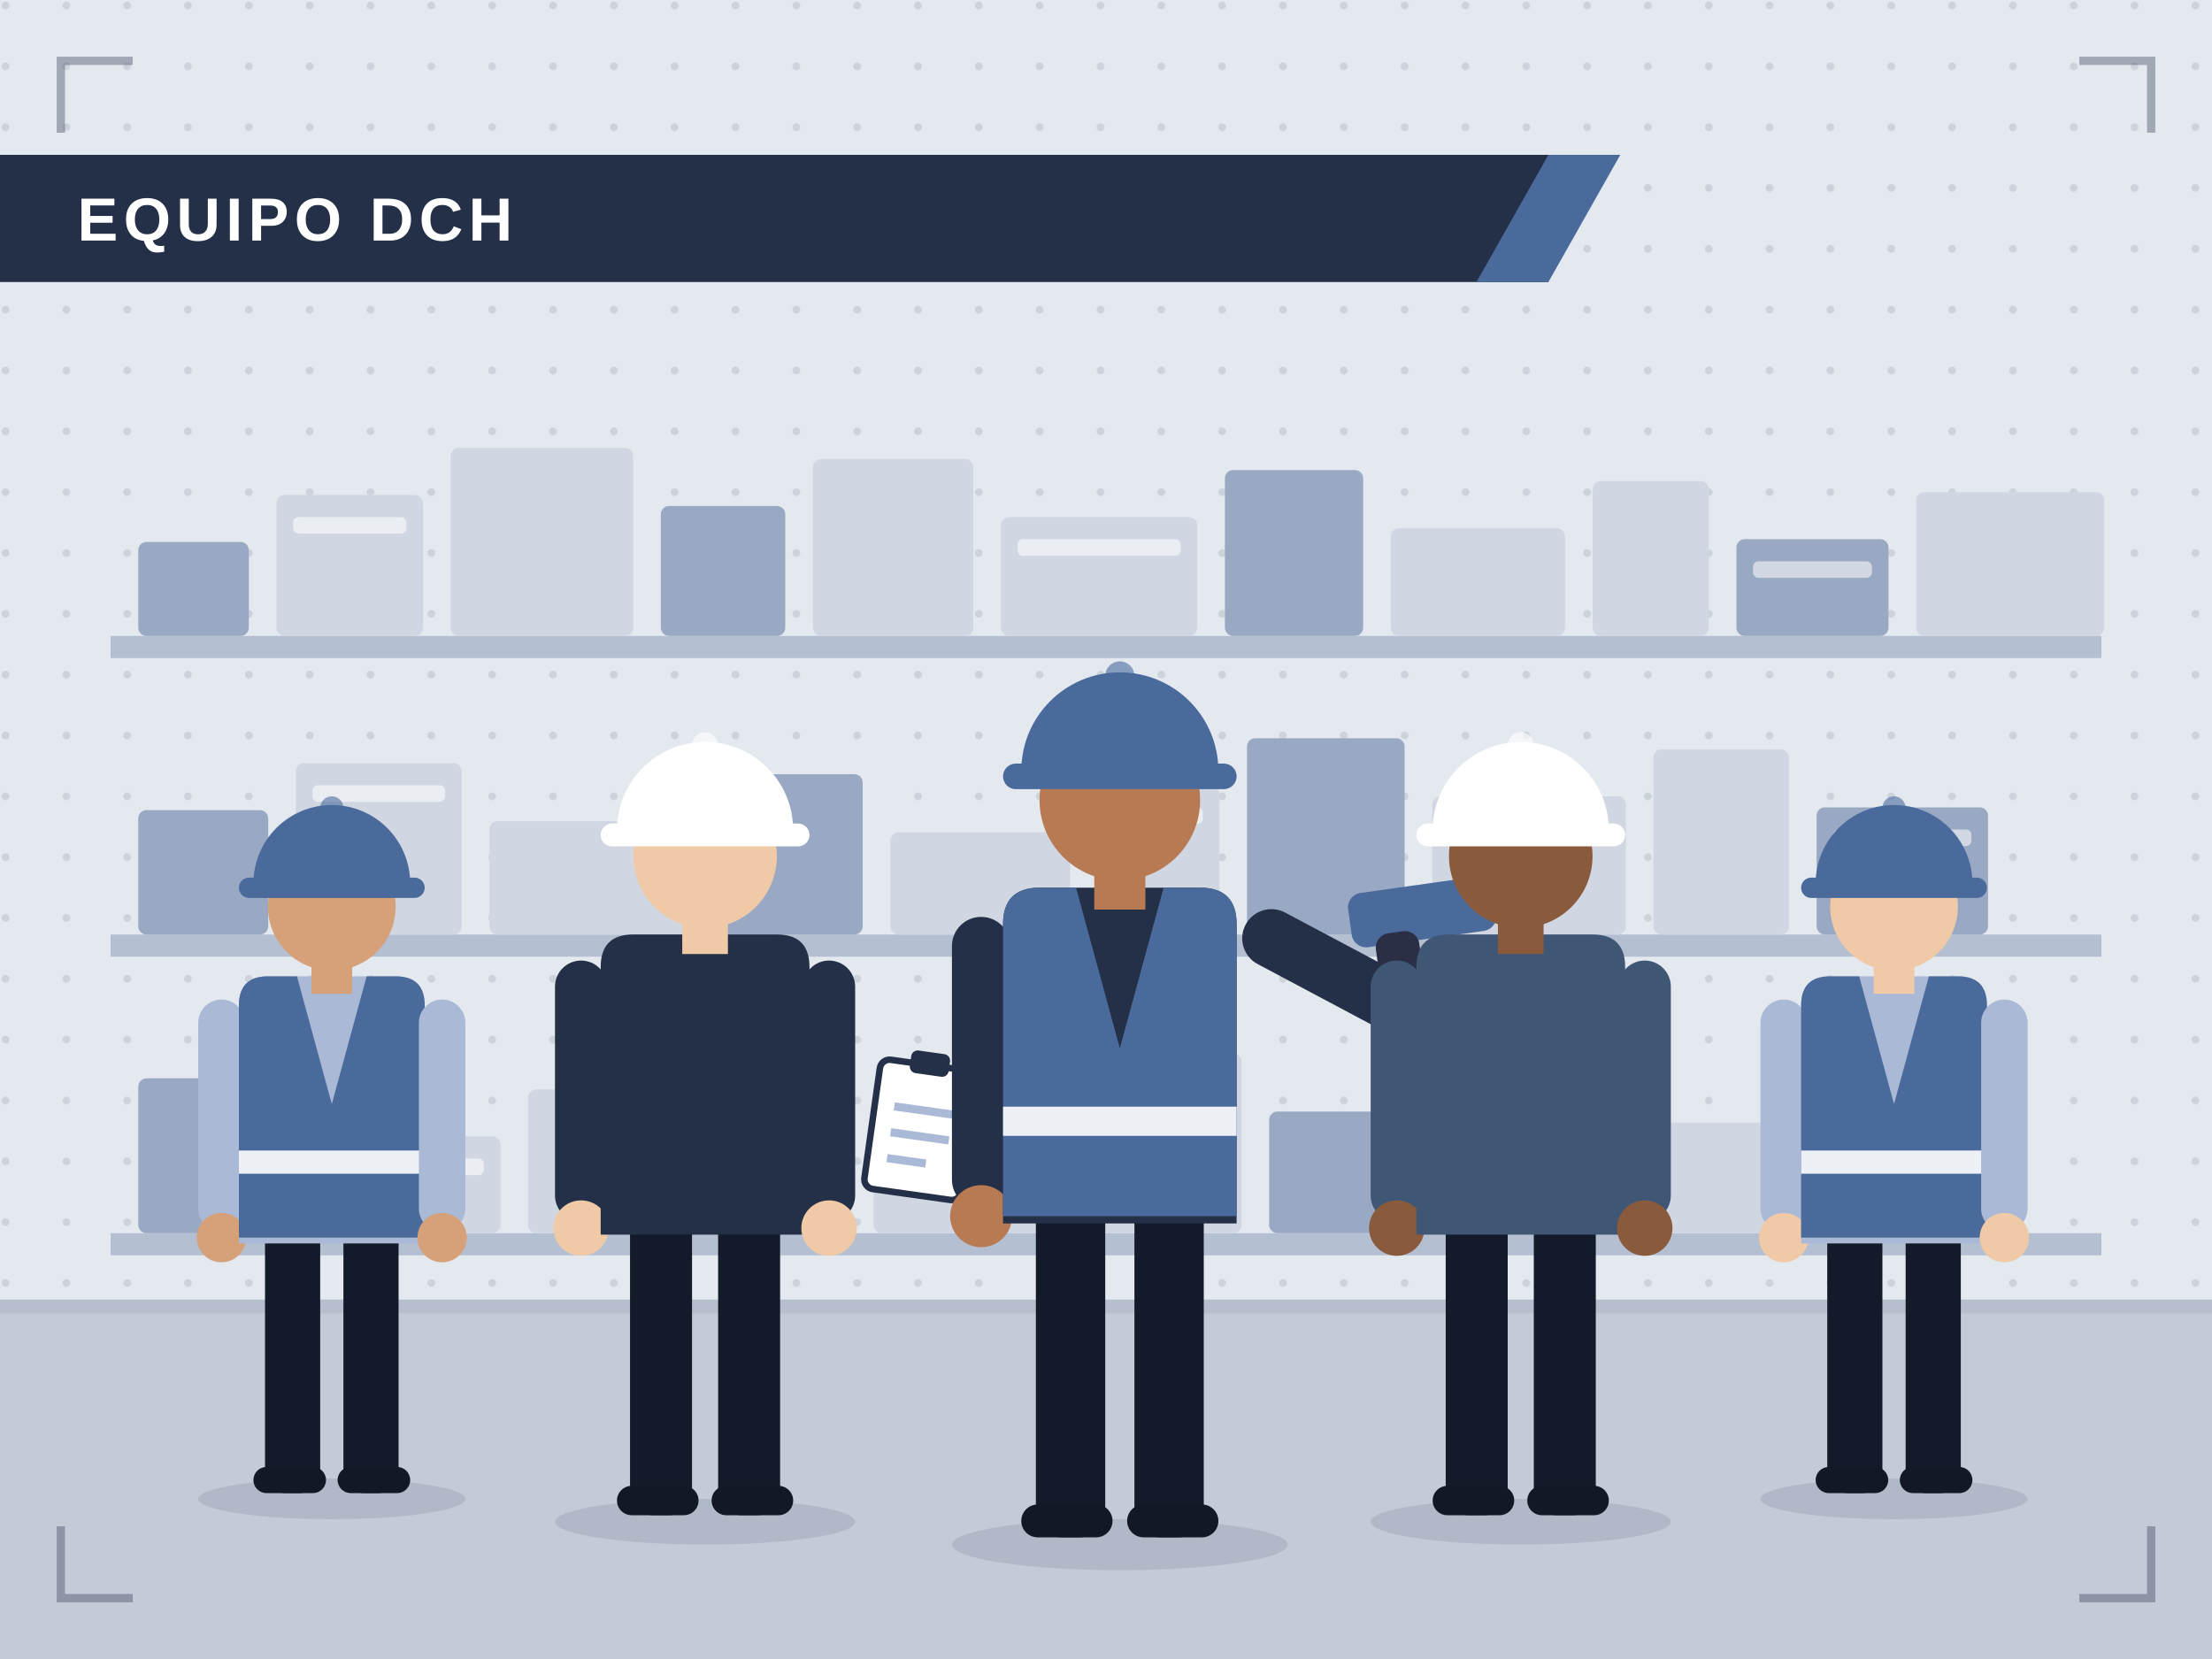
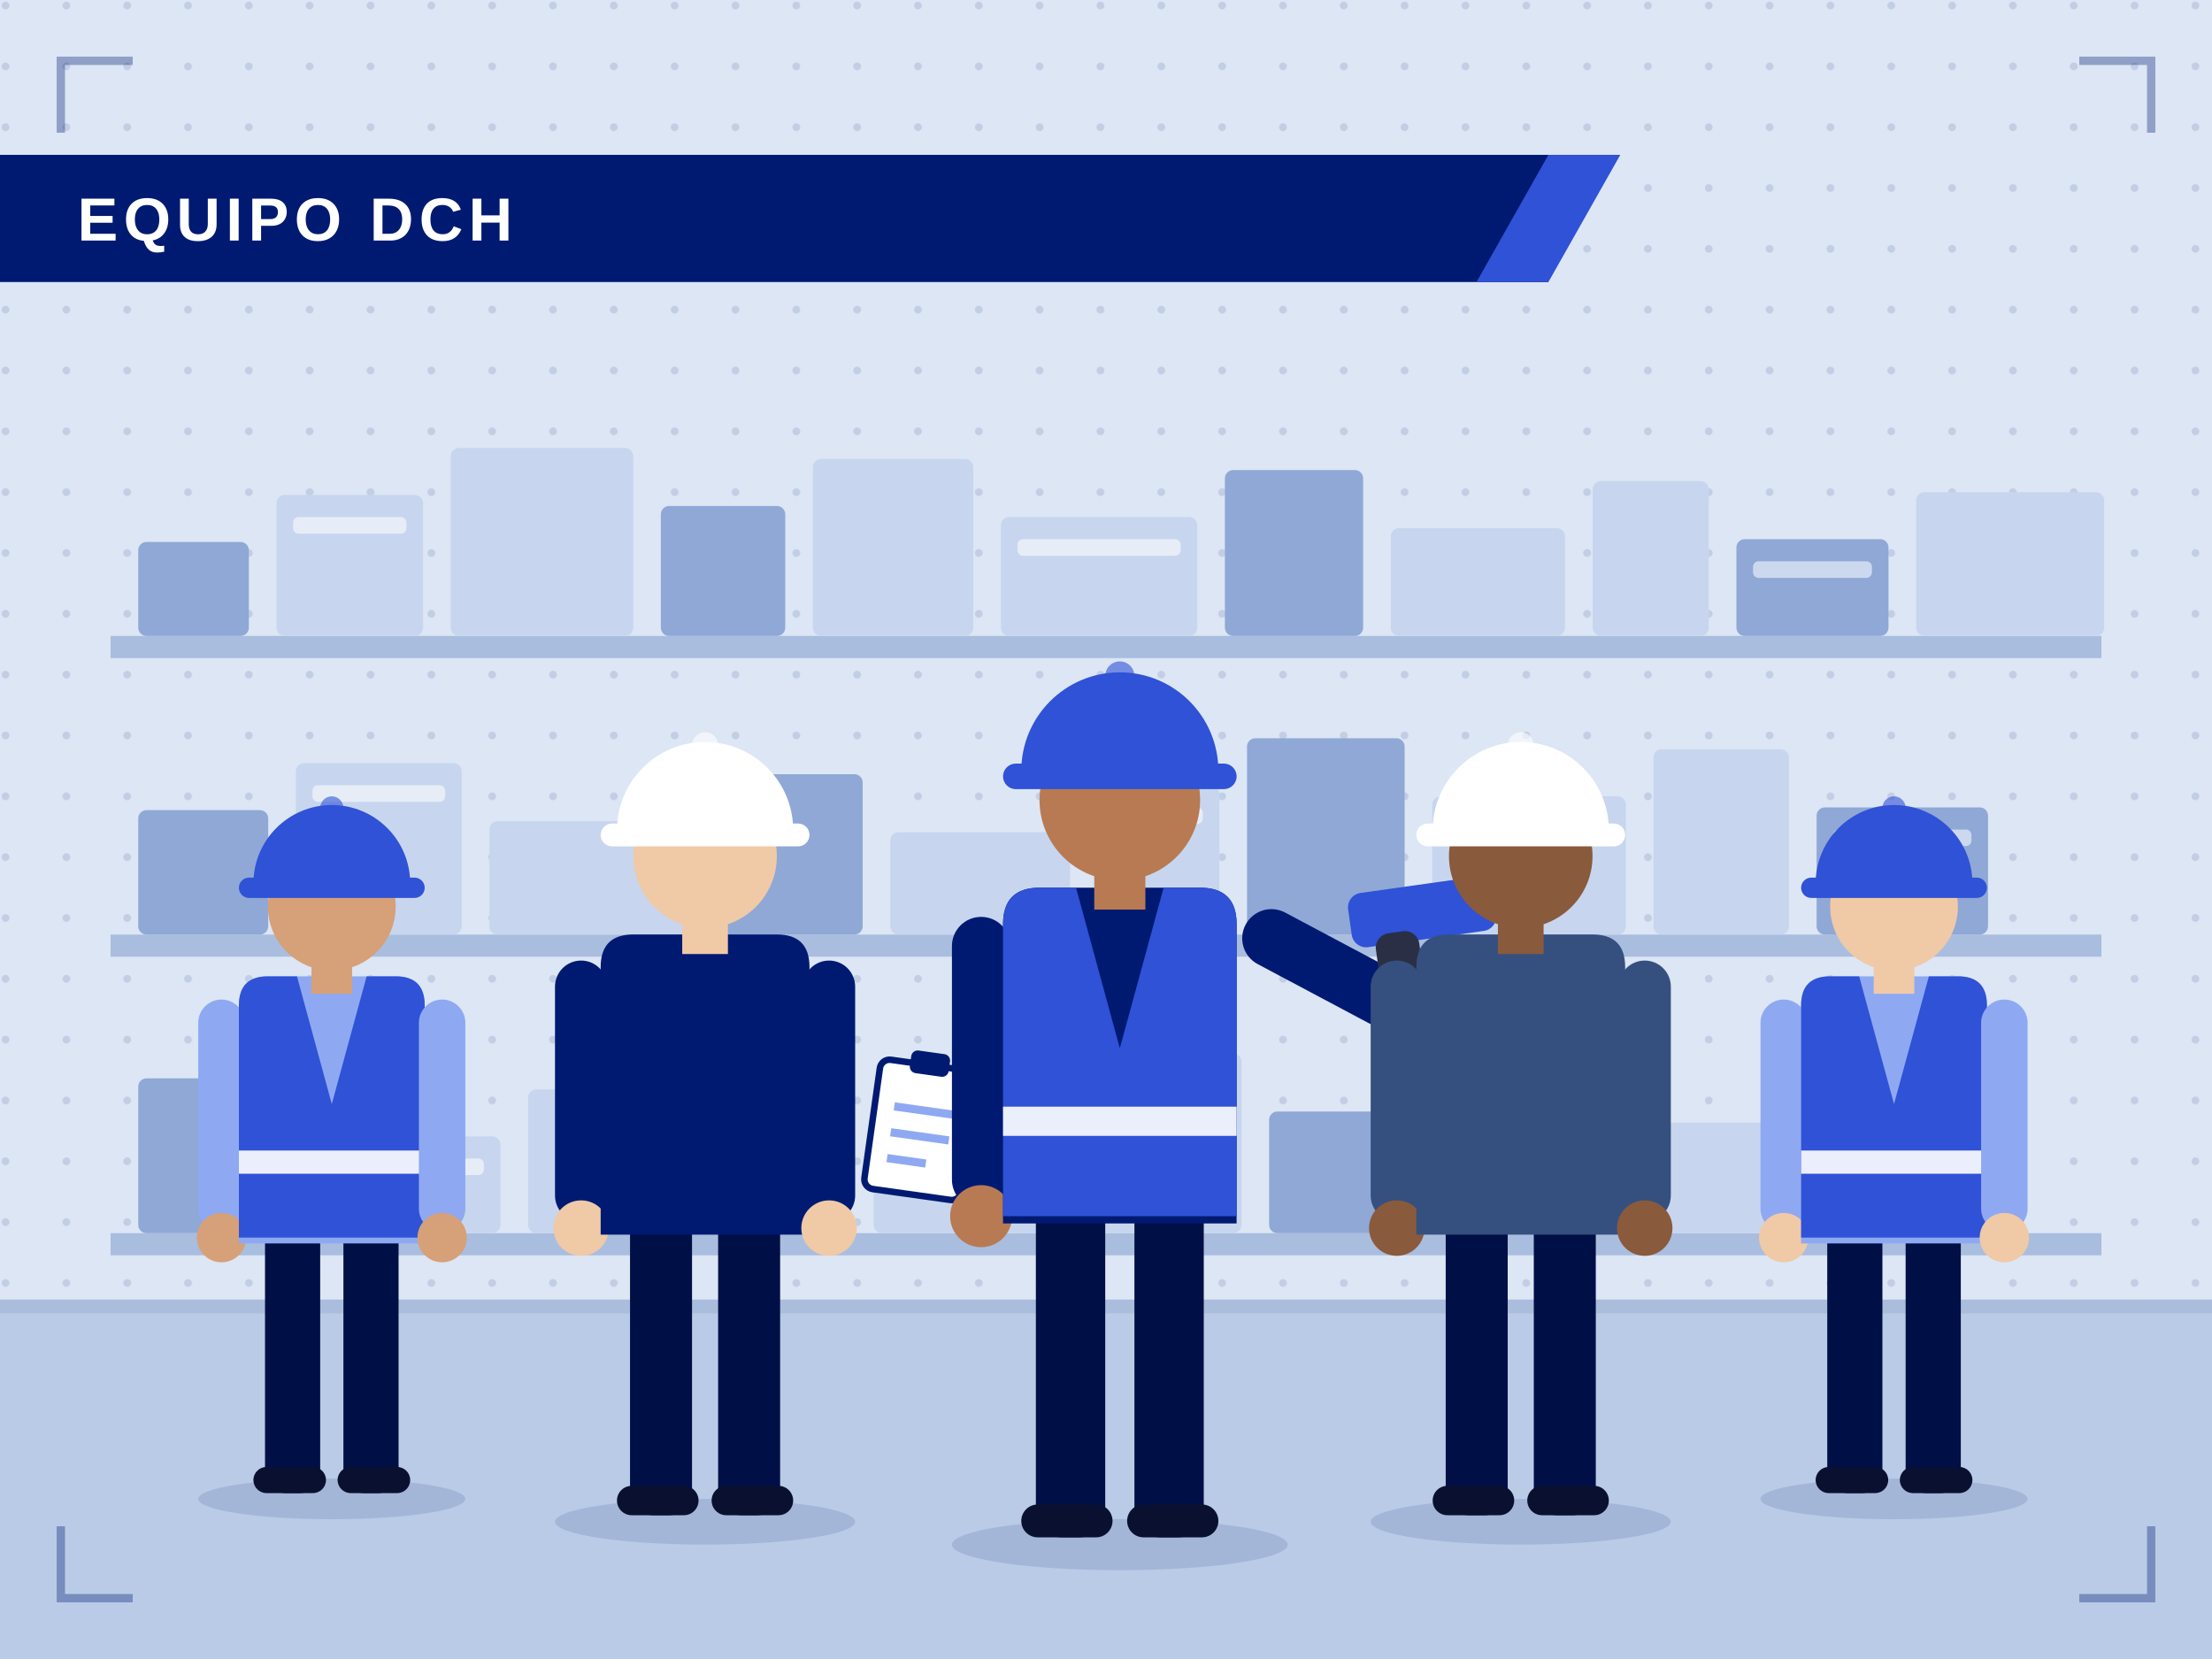
<svg xmlns="http://www.w3.org/2000/svg" viewBox="0 0 800 600" role="img" aria-label="Maqueta de foto del equipo DCH">
  <defs>
    <pattern id="dots" width="22" height="22" patternUnits="userSpaceOnUse">
-       <circle cx="2" cy="2" r="1.4" fill="#243047" opacity=".12" />
+       <circle cx="2" cy="2" r="1.4" fill="#001a72" opacity=".12" />
    </pattern>
  </defs>
-   <rect width="800" height="600" fill="#e4e8ef" />
+   <rect width="800" height="600" fill="#dce6f4" />
  <rect width="800" height="600" fill="url(#dots)" />
-   <rect x="40" y="230" width="720" height="8" fill="#b4bfd1" />
-   <rect x="50" y="196" width="40" height="34" rx="3" fill="#9aa9c3" />
-   <rect x="100" y="179" width="53" height="51" rx="3" fill="#d0d7e3" />
+   <rect x="40" y="230" width="720" height="8" fill="#a9bddf" />
+   <rect x="50" y="196" width="40" height="34" rx="3" fill="#8fa8d6" />
+   <rect x="100" y="179" width="53" height="51" rx="3" fill="#c7d6ee" />
  <rect x="106" y="187" width="41" height="6" rx="2" fill="#ffffff" opacity=".55" />
-   <rect x="163" y="162" width="66" height="68" rx="3" fill="#d0d7e3" />
-   <rect x="239" y="183" width="45" height="47" rx="3" fill="#9aa9c3" />
-   <rect x="294" y="166" width="58" height="64" rx="3" fill="#d0d7e3" />
-   <rect x="362" y="187" width="71" height="43" rx="3" fill="#d0d7e3" />
+   <rect x="163" y="162" width="66" height="68" rx="3" fill="#c7d6ee" />
+   <rect x="239" y="183" width="45" height="47" rx="3" fill="#8fa8d6" />
+   <rect x="294" y="166" width="58" height="64" rx="3" fill="#c7d6ee" />
+   <rect x="362" y="187" width="71" height="43" rx="3" fill="#c7d6ee" />
  <rect x="368" y="195" width="59" height="6" rx="2" fill="#ffffff" opacity=".55" />
-   <rect x="443" y="170" width="50" height="60" rx="3" fill="#9aa9c3" />
-   <rect x="503" y="191" width="63" height="39" rx="3" fill="#d0d7e3" />
-   <rect x="576" y="174" width="42" height="56" rx="3" fill="#d0d7e3" />
-   <rect x="628" y="195" width="55" height="35" rx="3" fill="#9aa9c3" />
+   <rect x="443" y="170" width="50" height="60" rx="3" fill="#8fa8d6" />
+   <rect x="503" y="191" width="63" height="39" rx="3" fill="#c7d6ee" />
+   <rect x="576" y="174" width="42" height="56" rx="3" fill="#c7d6ee" />
+   <rect x="628" y="195" width="55" height="35" rx="3" fill="#8fa8d6" />
  <rect x="634" y="203" width="43" height="6" rx="2" fill="#ffffff" opacity=".55" />
-   <rect x="693" y="178" width="68" height="52" rx="3" fill="#d0d7e3" />
-   <rect x="40" y="338" width="720" height="8" fill="#b4bfd1" />
-   <rect x="50" y="293" width="47" height="45" rx="3" fill="#9aa9c3" />
-   <rect x="107" y="276" width="60" height="62" rx="3" fill="#d0d7e3" />
+   <rect x="693" y="178" width="68" height="52" rx="3" fill="#c7d6ee" />
+   <rect x="40" y="338" width="720" height="8" fill="#a9bddf" />
+   <rect x="50" y="293" width="47" height="45" rx="3" fill="#8fa8d6" />
+   <rect x="107" y="276" width="60" height="62" rx="3" fill="#c7d6ee" />
  <rect x="113" y="284" width="48" height="6" rx="2" fill="#ffffff" opacity=".55" />
-   <rect x="177" y="297" width="73" height="41" rx="3" fill="#d0d7e3" />
-   <rect x="260" y="280" width="52" height="58" rx="3" fill="#9aa9c3" />
-   <rect x="322" y="301" width="65" height="37" rx="3" fill="#d0d7e3" />
-   <rect x="397" y="284" width="44" height="54" rx="3" fill="#d0d7e3" />
+   <rect x="177" y="297" width="73" height="41" rx="3" fill="#c7d6ee" />
+   <rect x="260" y="280" width="52" height="58" rx="3" fill="#8fa8d6" />
+   <rect x="322" y="301" width="65" height="37" rx="3" fill="#c7d6ee" />
+   <rect x="397" y="284" width="44" height="54" rx="3" fill="#c7d6ee" />
  <rect x="403" y="292" width="32" height="6" rx="2" fill="#ffffff" opacity=".55" />
-   <rect x="451" y="267" width="57" height="71" rx="3" fill="#9aa9c3" />
-   <rect x="518" y="288" width="70" height="50" rx="3" fill="#d0d7e3" />
-   <rect x="598" y="271" width="49" height="67" rx="3" fill="#d0d7e3" />
-   <rect x="657" y="292" width="62" height="46" rx="3" fill="#9aa9c3" />
+   <rect x="451" y="267" width="57" height="71" rx="3" fill="#8fa8d6" />
+   <rect x="518" y="288" width="70" height="50" rx="3" fill="#c7d6ee" />
+   <rect x="598" y="271" width="49" height="67" rx="3" fill="#c7d6ee" />
+   <rect x="657" y="292" width="62" height="46" rx="3" fill="#8fa8d6" />
  <rect x="663" y="300" width="50" height="6" rx="2" fill="#ffffff" opacity=".55" />
-   <rect x="40" y="446" width="720" height="8" fill="#b4bfd1" />
-   <rect x="50" y="390" width="54" height="56" rx="3" fill="#9aa9c3" />
-   <rect x="114" y="411" width="67" height="35" rx="3" fill="#d0d7e3" />
+   <rect x="40" y="446" width="720" height="8" fill="#a9bddf" />
+   <rect x="50" y="390" width="54" height="56" rx="3" fill="#8fa8d6" />
+   <rect x="114" y="411" width="67" height="35" rx="3" fill="#c7d6ee" />
  <rect x="120" y="419" width="55" height="6" rx="2" fill="#ffffff" opacity=".55" />
-   <rect x="191" y="394" width="46" height="52" rx="3" fill="#d0d7e3" />
-   <rect x="247" y="377" width="59" height="69" rx="3" fill="#9aa9c3" />
-   <rect x="316" y="398" width="72" height="48" rx="3" fill="#d0d7e3" />
-   <rect x="398" y="381" width="51" height="65" rx="3" fill="#d0d7e3" />
+   <rect x="191" y="394" width="46" height="52" rx="3" fill="#c7d6ee" />
+   <rect x="247" y="377" width="59" height="69" rx="3" fill="#8fa8d6" />
+   <rect x="316" y="398" width="72" height="48" rx="3" fill="#c7d6ee" />
+   <rect x="398" y="381" width="51" height="65" rx="3" fill="#c7d6ee" />
  <rect x="404" y="389" width="39" height="6" rx="2" fill="#ffffff" opacity=".55" />
-   <rect x="459" y="402" width="64" height="44" rx="3" fill="#9aa9c3" />
-   <rect x="533" y="385" width="43" height="61" rx="3" fill="#d0d7e3" />
-   <rect x="586" y="406" width="56" height="40" rx="3" fill="#d0d7e3" />
-   <rect x="652" y="389" width="69" height="57" rx="3" fill="#9aa9c3" />
+   <rect x="459" y="402" width="64" height="44" rx="3" fill="#8fa8d6" />
+   <rect x="533" y="385" width="43" height="61" rx="3" fill="#c7d6ee" />
+   <rect x="586" y="406" width="56" height="40" rx="3" fill="#c7d6ee" />
+   <rect x="652" y="389" width="69" height="57" rx="3" fill="#8fa8d6" />
  <rect x="658" y="397" width="57" height="6" rx="2" fill="#ffffff" opacity=".55" />
  <g>
-     <rect x="0" y="56" width="560" height="46" fill="#243047" />
-     <path d="M560 56 h26 l-26 46 h-26z" fill="#4a6a9c" />
+     <rect x="0" y="56" width="560" height="46" fill="#001a72" />
+     <path d="M560 56 h26 l-26 46 h-26z" fill="#2f52d6" />
    <text x="28" y="87" font-family="Archivo, Arial, sans-serif" font-size="22" font-weight="800" letter-spacing="2" fill="#fff">EQUIPO DCH</text>
  </g>
-   <rect y="470" width="800" height="130" fill="#c3cbd9" />
-   <rect y="470" width="800" height="5" fill="#243047" opacity=".08" />
+   <rect y="470" width="800" height="130" fill="#b9cbe6" />
+   <rect y="470" width="800" height="5" fill="#001a72" opacity=".08" />
  <g transform="translate(120 540) scale(1.05)">
-     <ellipse cx="0" cy="2" rx="46" ry="7" fill="#243047" opacity=".12" />
-     <rect x="-23" y="-94" width="19" height="94" rx="7" fill="#131a29" />
-     <rect x="4" y="-94" width="19" height="94" rx="7" fill="#131a29" />
-     <rect x="-27" y="-9" width="25" height="9" rx="4.5" fill="#121826" />
-     <rect x="2" y="-9" width="25" height="9" rx="4.5" fill="#121826" />
-     <rect x="-46" y="-170" width="16" height="80" rx="8" fill="#a9b9d6" />
+     <ellipse cx="0" cy="2" rx="46" ry="7" fill="#001a72" opacity=".12" />
+     <rect x="-23" y="-94" width="19" height="94" rx="7" fill="#000f45" />
+     <rect x="4" y="-94" width="19" height="94" rx="7" fill="#000f45" />
+     <rect x="-27" y="-9" width="25" height="9" rx="4.5" fill="#0a1030" />
+     <rect x="2" y="-9" width="25" height="9" rx="4.5" fill="#0a1030" />
+     <rect x="-46" y="-170" width="16" height="80" rx="8" fill="#8ea9f2" />
    <circle cx="-38" cy="-88" r="8.5" fill="#d6a078" />
-     <path d="M-32 -168 q0 -10 10 -10 h44 q10 0 10 10 v82 h-64z" fill="#a9b9d6" />
-     <path d="M-32 -168 q0 -10 10 -10 h10 l12 44 l12 -44 h10 q10 0 10 10 v80 h-64z" fill="#4a6a9c" />
+     <path d="M-32 -168 q0 -10 10 -10 h44 q10 0 10 10 v82 h-64z" fill="#8ea9f2" />
+     <path d="M-32 -168 q0 -10 10 -10 h10 l12 44 l12 -44 h10 q10 0 10 10 v80 h-64z" fill="#2f52d6" />
    <rect x="-32" y="-118" width="64" height="8" fill="#fff" opacity=".9" />
-     <rect x="30" y="-170" width="16" height="80" rx="8" fill="#a9b9d6" />
+     <rect x="30" y="-170" width="16" height="80" rx="8" fill="#8ea9f2" />
    <circle cx="38" cy="-88" r="8.5" fill="#d6a078" />
    <rect x="-7" y="-188" width="14" height="16" fill="#d6a078" />
    <circle cx="0" cy="-202" r="22" fill="#d6a078" />
-     <path d="M-27 -210 a27 27 0 0 1 54 0z" fill="#4a6a9c" />
-     <rect x="-32" y="-212" width="64" height="7" rx="3.5" fill="#4a6a9c" />
-     <rect x="-4" y="-240" width="8" height="30" rx="4" fill="#4a6a9c" opacity=".6" />
+     <path d="M-27 -210 a27 27 0 0 1 54 0z" fill="#2f52d6" />
+     <rect x="-32" y="-212" width="64" height="7" rx="3.5" fill="#2f52d6" />
+     <rect x="-4" y="-240" width="8" height="30" rx="4" fill="#2f52d6" opacity=".6" />
  </g>
  <g transform="translate(255 548) scale(1.18)">
-     <ellipse cx="0" cy="2" rx="46" ry="7" fill="#243047" opacity=".12" />
-     <rect x="-23" y="-94" width="19" height="94" rx="7" fill="#131a29" />
-     <rect x="4" y="-94" width="19" height="94" rx="7" fill="#131a29" />
-     <rect x="-27" y="-9" width="25" height="9" rx="4.5" fill="#121826" />
-     <rect x="2" y="-9" width="25" height="9" rx="4.5" fill="#121826" />
-     <rect x="-46" y="-170" width="16" height="80" rx="8" fill="#243047" />
+     <ellipse cx="0" cy="2" rx="46" ry="7" fill="#001a72" opacity=".12" />
+     <rect x="-23" y="-94" width="19" height="94" rx="7" fill="#000f45" />
+     <rect x="4" y="-94" width="19" height="94" rx="7" fill="#000f45" />
+     <rect x="-27" y="-9" width="25" height="9" rx="4.5" fill="#0a1030" />
+     <rect x="2" y="-9" width="25" height="9" rx="4.5" fill="#0a1030" />
+     <rect x="-46" y="-170" width="16" height="80" rx="8" fill="#001a72" />
    <circle cx="-38" cy="-88" r="8.5" fill="#f0c9a6" />
-     <path d="M-32 -168 q0 -10 10 -10 h44 q10 0 10 10 v82 h-64z" fill="#243047" />
-     <rect x="30" y="-170" width="16" height="80" rx="8" fill="#243047" />
+     <path d="M-32 -168 q0 -10 10 -10 h44 q10 0 10 10 v82 h-64z" fill="#001a72" />
+     <rect x="30" y="-170" width="16" height="80" rx="8" fill="#001a72" />
    <circle cx="38" cy="-88" r="8.5" fill="#f0c9a6" />
    <rect x="-7" y="-188" width="14" height="16" fill="#f0c9a6" />
    <circle cx="0" cy="-202" r="22" fill="#f0c9a6" />
    <path d="M-27 -210 a27 27 0 0 1 54 0z" fill="#ffffff" />
    <rect x="-32" y="-212" width="64" height="7" rx="3.5" fill="#ffffff" />
    <rect x="-4" y="-240" width="8" height="30" rx="4" fill="#ffffff" opacity=".6" />
    <g transform="translate(54 -140) rotate(8)">
-       <rect width="30" height="40" rx="3" fill="#fff" stroke="#243047" stroke-width="2" />
-       <rect x="9" y="-4" width="12" height="7" rx="2" fill="#243047" />
-       <path d="M6 14h18M6 22h18M6 30h12" stroke="#a9b9d6" stroke-width="2.5" />
+       <rect width="30" height="40" rx="3" fill="#fff" stroke="#001a72" stroke-width="2" />
+       <rect x="9" y="-4" width="12" height="7" rx="2" fill="#001a72" />
+       <path d="M6 14h18M6 22h18M6 30h12" stroke="#8ea9f2" stroke-width="2.5" />
    </g>
  </g>
  <g transform="translate(405 556) scale(1.32)">
-     <ellipse cx="0" cy="2" rx="46" ry="7" fill="#243047" opacity=".12" />
-     <rect x="-23" y="-94" width="19" height="94" rx="7" fill="#131a29" />
-     <rect x="4" y="-94" width="19" height="94" rx="7" fill="#131a29" />
-     <rect x="-27" y="-9" width="25" height="9" rx="4.5" fill="#121826" />
-     <rect x="2" y="-9" width="25" height="9" rx="4.5" fill="#121826" />
-     <rect x="-46" y="-170" width="16" height="80" rx="8" fill="#243047" />
+     <ellipse cx="0" cy="2" rx="46" ry="7" fill="#001a72" opacity=".12" />
+     <rect x="-23" y="-94" width="19" height="94" rx="7" fill="#000f45" />
+     <rect x="4" y="-94" width="19" height="94" rx="7" fill="#000f45" />
+     <rect x="-27" y="-9" width="25" height="9" rx="4.5" fill="#0a1030" />
+     <rect x="2" y="-9" width="25" height="9" rx="4.5" fill="#0a1030" />
+     <rect x="-46" y="-170" width="16" height="80" rx="8" fill="#001a72" />
    <circle cx="-38" cy="-88" r="8.5" fill="#b87a52" />
-     <path d="M-32 -168 q0 -10 10 -10 h44 q10 0 10 10 v82 h-64z" fill="#243047" />
-     <path d="M-32 -168 q0 -10 10 -10 h10 l12 44 l12 -44 h10 q10 0 10 10 v80 h-64z" fill="#4a6a9c" />
+     <path d="M-32 -168 q0 -10 10 -10 h44 q10 0 10 10 v82 h-64z" fill="#001a72" />
+     <path d="M-32 -168 q0 -10 10 -10 h10 l12 44 l12 -44 h10 q10 0 10 10 v80 h-64z" fill="#2f52d6" />
    <rect x="-32" y="-118" width="64" height="8" fill="#fff" opacity=".9" />
    <g transform="rotate(-62 38 -166)">
-       <rect x="30" y="-170" width="16" height="80" rx="8" fill="#243047" />
+       <rect x="30" y="-170" width="16" height="80" rx="8" fill="#001a72" />
      <circle cx="38" cy="-88" r="8.5" fill="#b87a52" />
    </g>
    <rect x="-7" y="-188" width="14" height="16" fill="#b87a52" />
    <circle cx="0" cy="-202" r="22" fill="#b87a52" />
-     <path d="M-27 -210 a27 27 0 0 1 54 0z" fill="#4a6a9c" />
-     <rect x="-32" y="-212" width="64" height="7" rx="3.5" fill="#4a6a9c" />
-     <rect x="-4" y="-240" width="8" height="30" rx="4" fill="#4a6a9c" opacity=".6" />
+     <path d="M-27 -210 a27 27 0 0 1 54 0z" fill="#2f52d6" />
+     <rect x="-32" y="-212" width="64" height="7" rx="3.5" fill="#2f52d6" />
+     <rect x="-4" y="-240" width="8" height="30" rx="4" fill="#2f52d6" opacity=".6" />
    <g transform="translate(62 -176) rotate(-8)">
-       <rect x="0" y="0" width="40" height="15" rx="4" fill="#4a6a9c" />
+       <rect x="0" y="0" width="40" height="15" rx="4" fill="#2f52d6" />
      <rect x="38" y="4" width="14" height="7" fill="#2a2f45" />
      <rect x="6" y="12" width="12" height="24" rx="4" fill="#2a2f45" />
    </g>
  </g>
  <g transform="translate(550 548) scale(1.18)">
-     <ellipse cx="0" cy="2" rx="46" ry="7" fill="#243047" opacity=".12" />
-     <rect x="-23" y="-94" width="19" height="94" rx="7" fill="#131a29" />
-     <rect x="4" y="-94" width="19" height="94" rx="7" fill="#131a29" />
-     <rect x="-27" y="-9" width="25" height="9" rx="4.5" fill="#121826" />
-     <rect x="2" y="-9" width="25" height="9" rx="4.5" fill="#121826" />
-     <rect x="-46" y="-170" width="16" height="80" rx="8" fill="#3f5675" />
+     <ellipse cx="0" cy="2" rx="46" ry="7" fill="#001a72" opacity=".12" />
+     <rect x="-23" y="-94" width="19" height="94" rx="7" fill="#000f45" />
+     <rect x="4" y="-94" width="19" height="94" rx="7" fill="#000f45" />
+     <rect x="-27" y="-9" width="25" height="9" rx="4.5" fill="#0a1030" />
+     <rect x="2" y="-9" width="25" height="9" rx="4.5" fill="#0a1030" />
+     <rect x="-46" y="-170" width="16" height="80" rx="8" fill="#35507f" />
    <circle cx="-38" cy="-88" r="8.5" fill="#8a5a3c" />
-     <path d="M-32 -168 q0 -10 10 -10 h44 q10 0 10 10 v82 h-64z" fill="#3f5675" />
-     <rect x="30" y="-170" width="16" height="80" rx="8" fill="#3f5675" />
+     <path d="M-32 -168 q0 -10 10 -10 h44 q10 0 10 10 v82 h-64z" fill="#35507f" />
+     <rect x="30" y="-170" width="16" height="80" rx="8" fill="#35507f" />
    <circle cx="38" cy="-88" r="8.5" fill="#8a5a3c" />
    <rect x="-7" y="-188" width="14" height="16" fill="#8a5a3c" />
    <circle cx="0" cy="-202" r="22" fill="#8a5a3c" />
    <path d="M-27 -210 a27 27 0 0 1 54 0z" fill="#ffffff" />
    <rect x="-32" y="-212" width="64" height="7" rx="3.5" fill="#ffffff" />
    <rect x="-4" y="-240" width="8" height="30" rx="4" fill="#ffffff" opacity=".6" />
  </g>
  <g transform="translate(685 540) scale(1.05)">
-     <ellipse cx="0" cy="2" rx="46" ry="7" fill="#243047" opacity=".12" />
-     <rect x="-23" y="-94" width="19" height="94" rx="7" fill="#131a29" />
-     <rect x="4" y="-94" width="19" height="94" rx="7" fill="#131a29" />
-     <rect x="-27" y="-9" width="25" height="9" rx="4.5" fill="#121826" />
-     <rect x="2" y="-9" width="25" height="9" rx="4.5" fill="#121826" />
-     <rect x="-46" y="-170" width="16" height="80" rx="8" fill="#a9b9d6" />
+     <ellipse cx="0" cy="2" rx="46" ry="7" fill="#001a72" opacity=".12" />
+     <rect x="-23" y="-94" width="19" height="94" rx="7" fill="#000f45" />
+     <rect x="4" y="-94" width="19" height="94" rx="7" fill="#000f45" />
+     <rect x="-27" y="-9" width="25" height="9" rx="4.5" fill="#0a1030" />
+     <rect x="2" y="-9" width="25" height="9" rx="4.5" fill="#0a1030" />
+     <rect x="-46" y="-170" width="16" height="80" rx="8" fill="#8ea9f2" />
    <circle cx="-38" cy="-88" r="8.5" fill="#f0c9a6" />
-     <path d="M-32 -168 q0 -10 10 -10 h44 q10 0 10 10 v82 h-64z" fill="#a9b9d6" />
-     <path d="M-32 -168 q0 -10 10 -10 h10 l12 44 l12 -44 h10 q10 0 10 10 v80 h-64z" fill="#4a6a9c" />
+     <path d="M-32 -168 q0 -10 10 -10 h44 q10 0 10 10 v82 h-64z" fill="#8ea9f2" />
+     <path d="M-32 -168 q0 -10 10 -10 h10 l12 44 l12 -44 h10 q10 0 10 10 v80 h-64z" fill="#2f52d6" />
    <rect x="-32" y="-118" width="64" height="8" fill="#fff" opacity=".9" />
-     <rect x="30" y="-170" width="16" height="80" rx="8" fill="#a9b9d6" />
+     <rect x="30" y="-170" width="16" height="80" rx="8" fill="#8ea9f2" />
    <circle cx="38" cy="-88" r="8.5" fill="#f0c9a6" />
    <rect x="-7" y="-188" width="14" height="16" fill="#f0c9a6" />
    <circle cx="0" cy="-202" r="22" fill="#f0c9a6" />
-     <path d="M-27 -210 a27 27 0 0 1 54 0z" fill="#4a6a9c" />
-     <rect x="-32" y="-212" width="64" height="7" rx="3.5" fill="#4a6a9c" />
-     <rect x="-4" y="-240" width="8" height="30" rx="4" fill="#4a6a9c" opacity=".6" />
+     <path d="M-27 -210 a27 27 0 0 1 54 0z" fill="#2f52d6" />
+     <rect x="-32" y="-212" width="64" height="7" rx="3.5" fill="#2f52d6" />
+     <rect x="-4" y="-240" width="8" height="30" rx="4" fill="#2f52d6" opacity=".6" />
  </g>
-   <path d="M22 48V22H48" fill="none" stroke="#243047" stroke-width="3" opacity=".35" />
-   <path d="M778 48V22H752" fill="none" stroke="#243047" stroke-width="3" opacity=".35" />
-   <path d="M22 552V578H48" fill="none" stroke="#243047" stroke-width="3" opacity=".35" />
-   <path d="M778 552V578H752" fill="none" stroke="#243047" stroke-width="3" opacity=".35" />
+   <path d="M22 48V22H48" fill="none" stroke="#001a72" stroke-width="3" opacity=".35" />
+   <path d="M778 48V22H752" fill="none" stroke="#001a72" stroke-width="3" opacity=".35" />
+   <path d="M22 552V578H48" fill="none" stroke="#001a72" stroke-width="3" opacity=".35" />
+   <path d="M778 552V578H752" fill="none" stroke="#001a72" stroke-width="3" opacity=".35" />
</svg>
